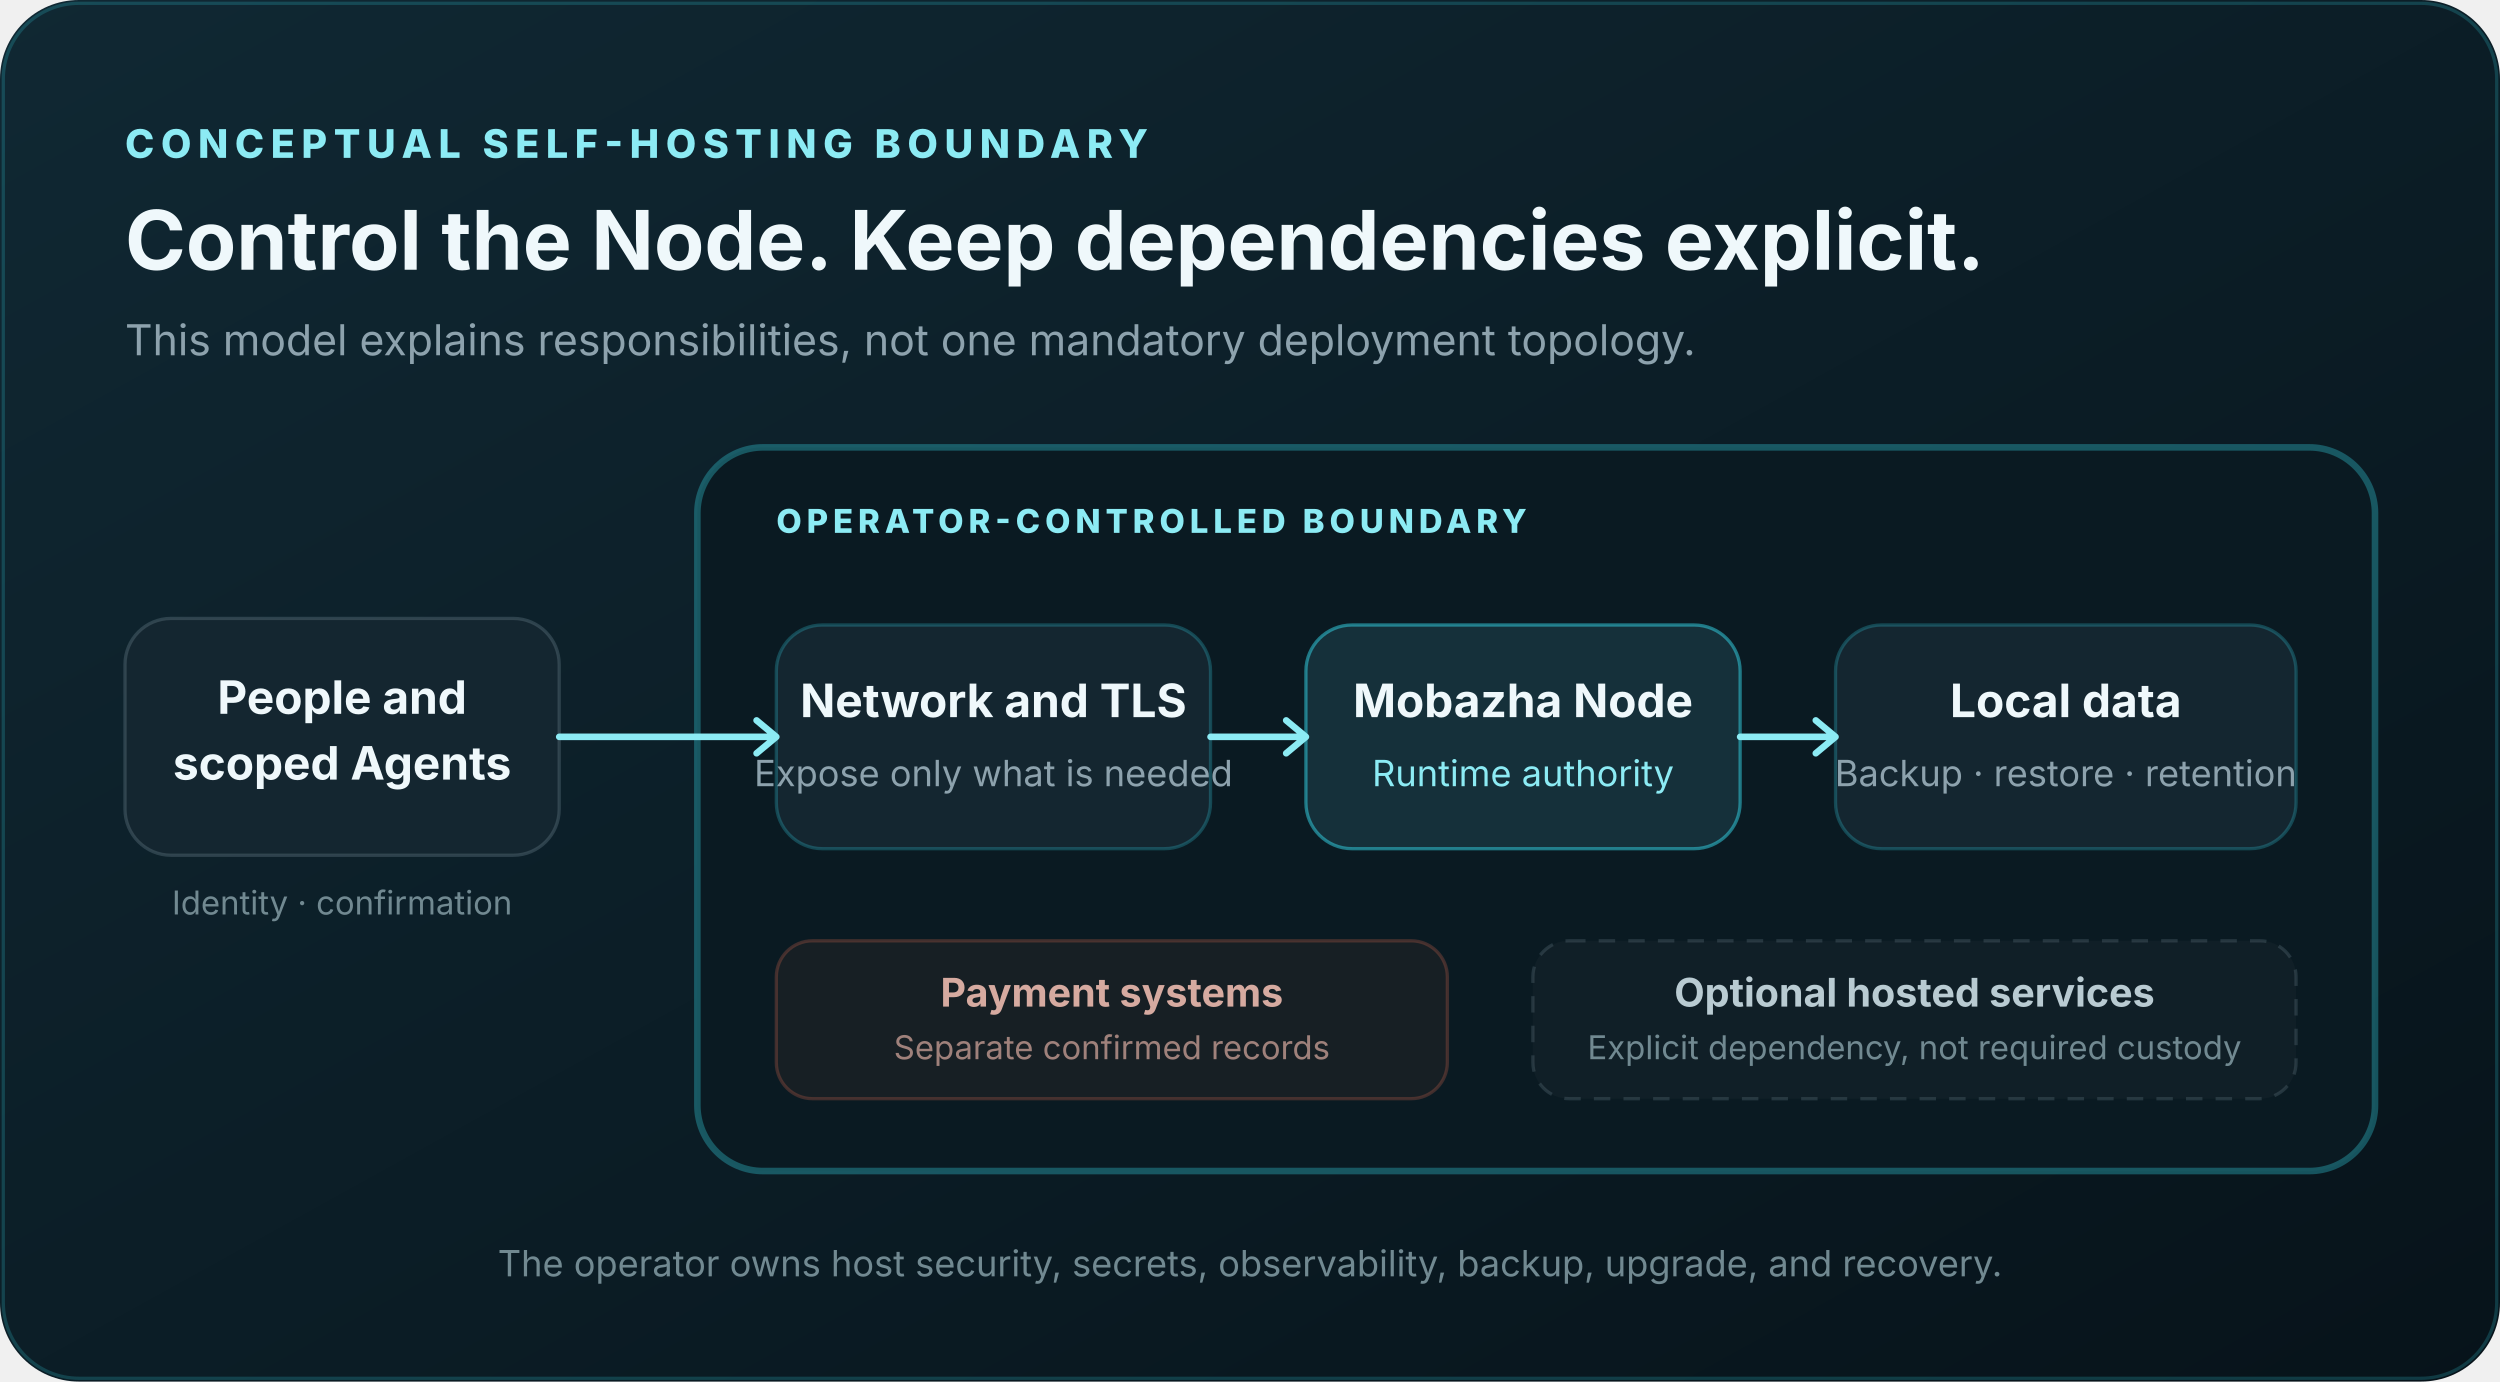
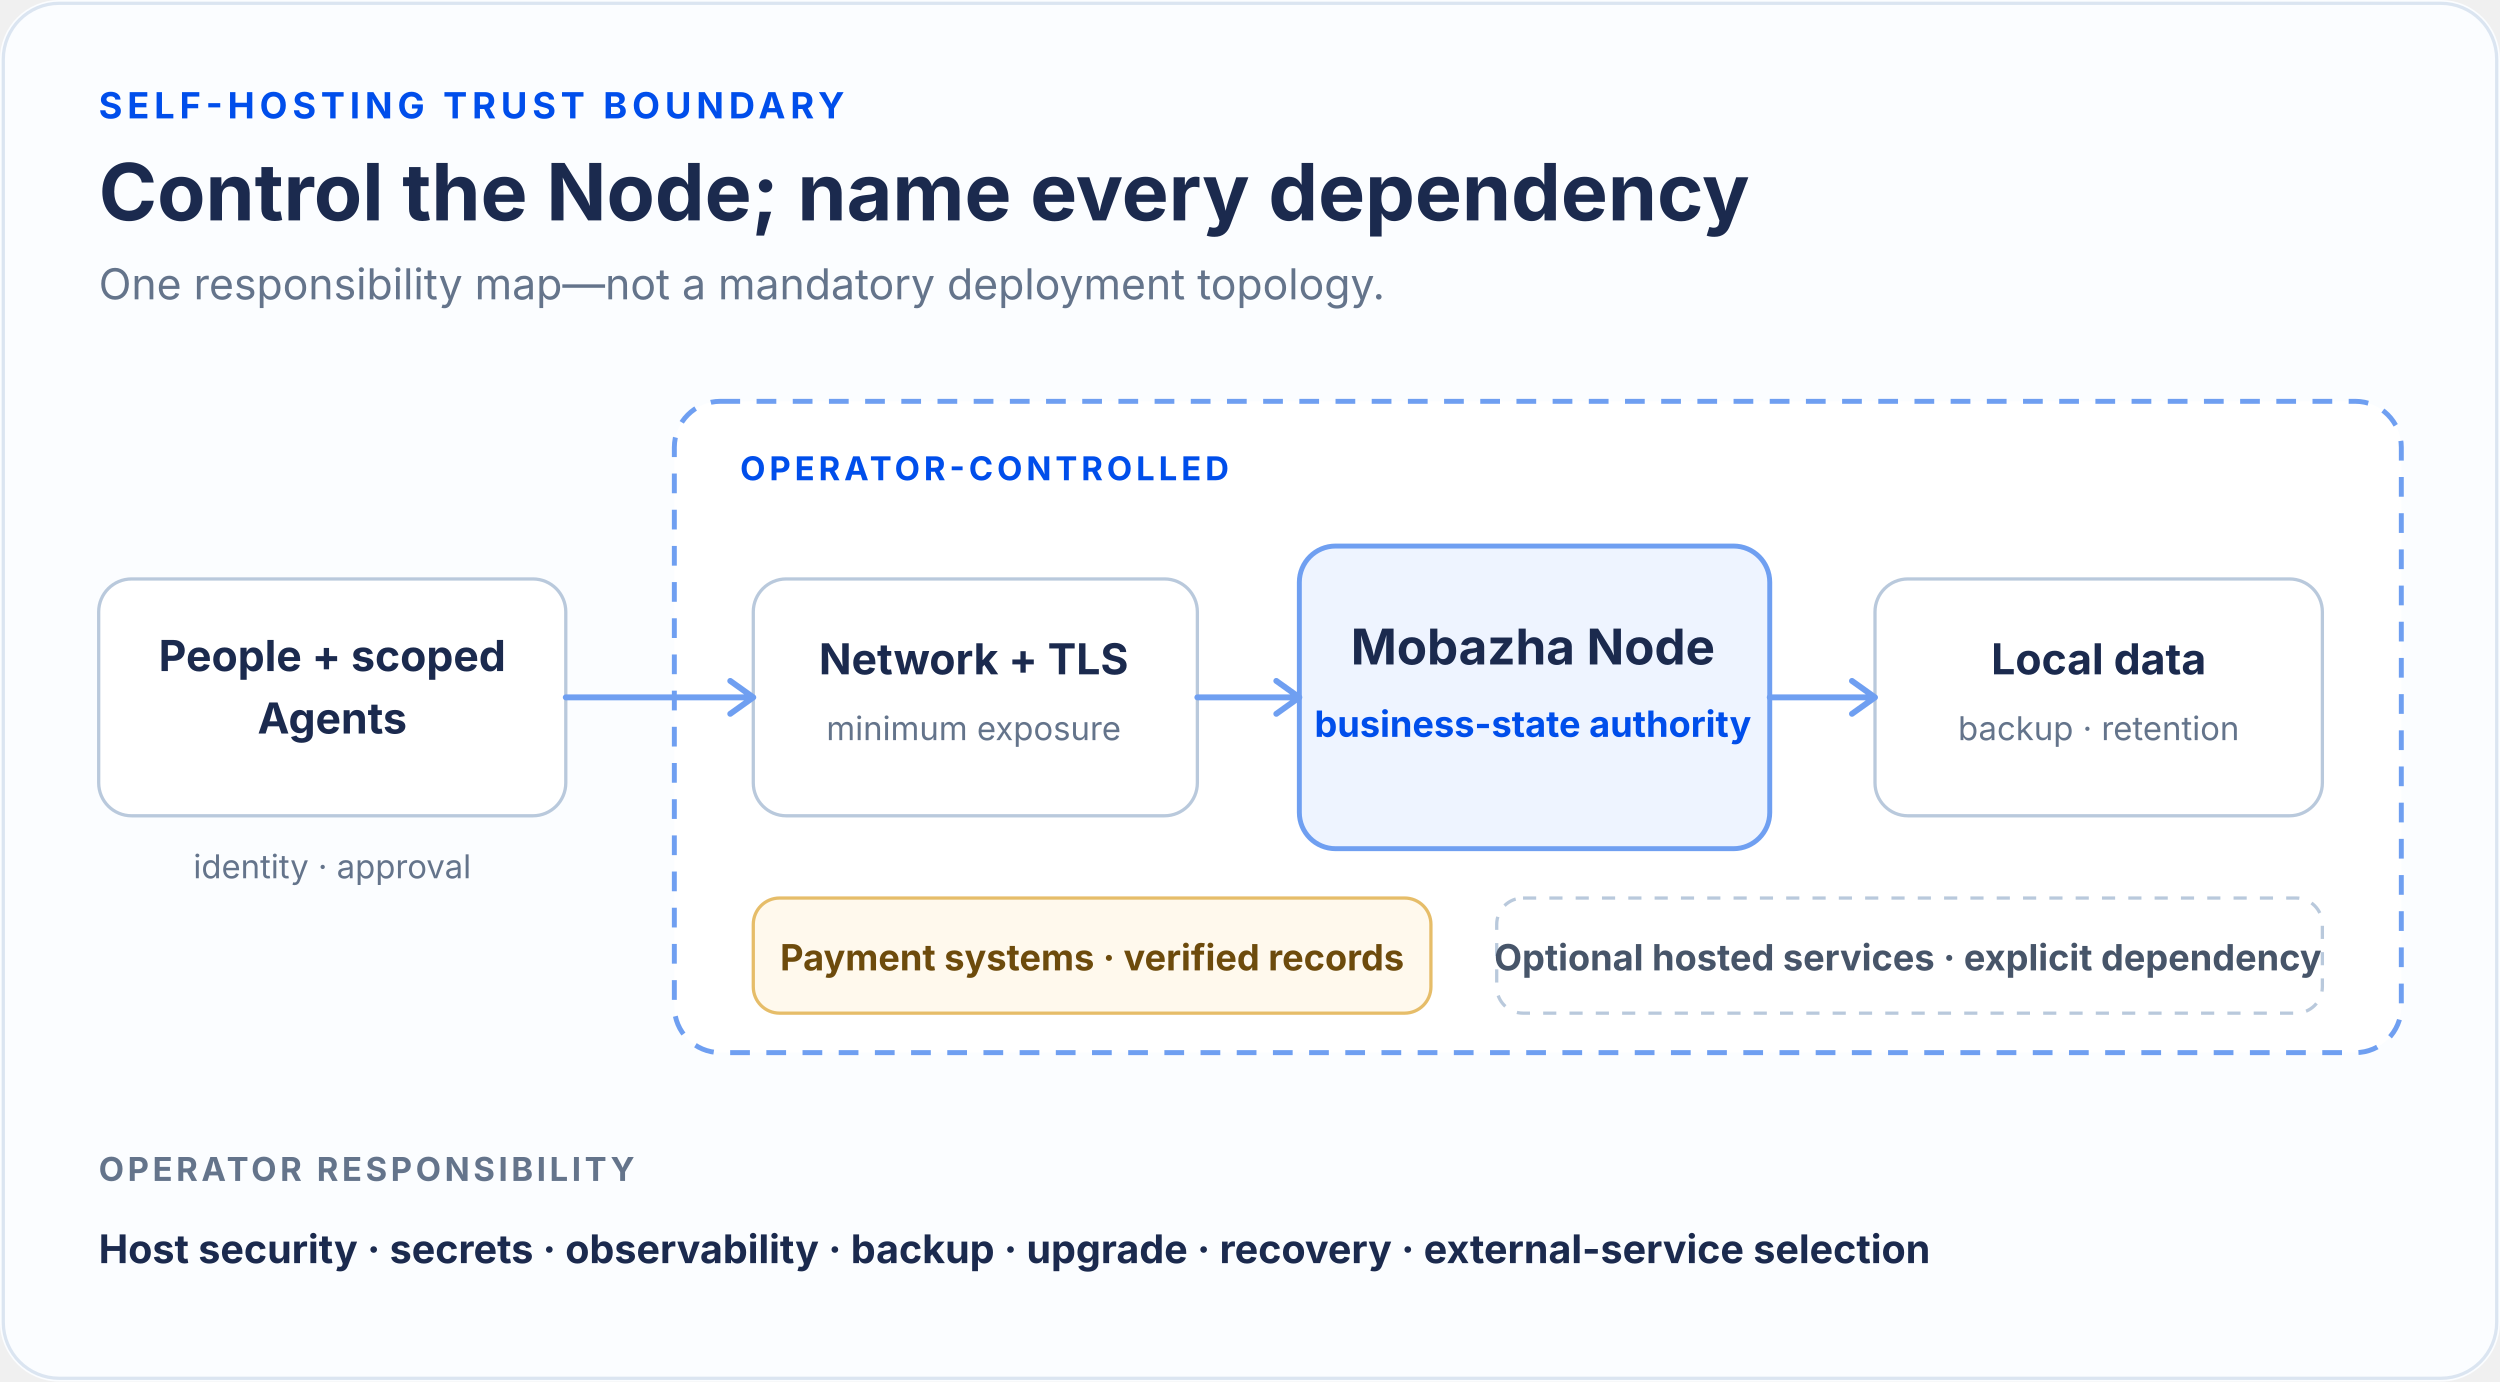
<svg xmlns="http://www.w3.org/2000/svg" width="760" height="420" viewBox="0 0 760 420" role="img" aria-labelledby="title desc">
-   <defs>
-     <linearGradient id="bg" x1="0" y1="0" x2="1" y2="1">
-       <stop offset="0" stop-color="#102833" />
-       <stop offset="1" stop-color="#07131a" />
-     </linearGradient>
-   </defs>
-   <rect width="760" height="420" rx="24" fill="url(#bg)" />
-   <rect x="1" y="1" width="758" height="418" rx="23" fill="none" stroke="#35d7e8" stroke-opacity=".2" />
-   <g font-family="Inter, system-ui, sans-serif">
-     <text x="38" y="48" fill="#8cebf4" font-size="12" font-weight="800" letter-spacing="2">CONCEPTUAL SELF-HOSTING BOUNDARY</text>
-     <text x="38" y="82" fill="#eff8fb" font-size="25" font-weight="750">Control the Node. Keep dependencies explicit.</text>
-     <text x="38" y="108" fill="#8da2ad" font-size="13">This model explains responsibilities, not one mandatory deployment topology.</text>
-     <rect x="212" y="136" width="510" height="220" rx="20" fill="#0a1a22" stroke="#35d7e8" stroke-width="2" stroke-opacity=".32" />
-     <text x="236" y="162" fill="#8cebf4" font-size="10" font-weight="800" letter-spacing="1.5">OPERATOR-CONTROLLED BOUNDARY</text>
-     <rect x="38" y="188" width="132" height="72" rx="14" fill="#142630" stroke="#69808a" stroke-opacity=".35" />
-     <text x="104" y="217" text-anchor="middle" fill="#eff8fb" font-size="14" font-weight="700">People and</text>
-     <text x="104" y="237" text-anchor="middle" fill="#eff8fb" font-size="14" font-weight="700">scoped Agents</text>
-     <text x="104" y="278" text-anchor="middle" fill="#718991" font-size="10">Identity · confirmation</text>
-     <rect x="236" y="190" width="132" height="68" rx="14" fill="#142630" stroke="#35d7e8" stroke-opacity=".25" />
-     <text x="302" y="218" text-anchor="middle" fill="#eff8fb" font-size="14" font-weight="700">Network and TLS</text>
-     <text x="302" y="239" text-anchor="middle" fill="#8da2ad" font-size="11">Expose only what is needed</text>
-     <rect x="397" y="190" width="132" height="68" rx="14" fill="#15303a" stroke="#35d7e8" stroke-opacity=".5" />
-     <text x="463" y="218" text-anchor="middle" fill="#eff8fb" font-size="14" font-weight="750">Mobazha Node</text>
-     <text x="463" y="239" text-anchor="middle" fill="#8cebf4" font-size="11">Runtime authority</text>
-     <rect x="558" y="190" width="140" height="68" rx="14" fill="#142630" stroke="#35d7e8" stroke-opacity=".25" />
-     <text x="628" y="218" text-anchor="middle" fill="#eff8fb" font-size="14" font-weight="700">Local data</text>
-     <text x="628" y="239" text-anchor="middle" fill="#8da2ad" font-size="11">Backup · restore · retention</text>
-     <g stroke="#8cebf4" stroke-width="2" fill="none" stroke-linecap="round" stroke-linejoin="round">
-       <path d="M170 224h66m-6-5 6 5-6 5M368 224h29m-6-5 6 5-6 5M529 224h29m-6-5 6 5-6 5" />
+   <rect width="760" height="420" rx="18" fill="#fbfdff" />
+   <rect x="1" y="1" width="758" height="418" rx="17" fill="none" stroke="#dbe5f1" />
+   <g font-family="Inter, ui-sans-serif, system-ui, sans-serif">
+     <text x="30" y="36" fill="#004eeb" font-size="11" font-weight="700" letter-spacing="1.5">SELF-HOSTING TRUST BOUNDARY</text>
+     <text x="30" y="67" fill="#1b2a4e" font-size="24" font-weight="750">Control the Node; name every dependency</text>
+     <text x="30" y="91" fill="#64748b" font-size="13">One responsibility map—not a mandatory deployment topology.</text>
+     <rect x="205" y="122" width="525" height="198" rx="14" fill="#ffffff" stroke="#6f9ff1" stroke-width="1.5" stroke-dasharray="6 5" />
+     <text x="225" y="146" fill="#004eeb" font-size="10" font-weight="750" letter-spacing="1.2">OPERATOR-CONTROLLED</text>
+     <rect x="30" y="176" width="142" height="72" rx="10" fill="#ffffff" stroke="#b9c9dc" />
+     <text x="101" y="204" text-anchor="middle" fill="#1b2a4e" font-size="13" font-weight="700">People + scoped</text>
+     <text x="101" y="223" text-anchor="middle" fill="#1b2a4e" font-size="13" font-weight="700">Agents</text>
+     <text x="101" y="267" text-anchor="middle" fill="#64748b" font-size="10">identity · approval</text>
+     <rect x="229" y="176" width="135" height="72" rx="10" fill="#ffffff" stroke="#b9c9dc" />
+     <text x="296" y="205" text-anchor="middle" fill="#1b2a4e" font-size="13" font-weight="700">Network + TLS</text>
+     <text x="296" y="225" text-anchor="middle" fill="#64748b" font-size="10">minimum exposure</text>
+     <rect x="395" y="166" width="143" height="92" rx="11" fill="#eef4ff" stroke="#6f9ff1" stroke-width="1.5" />
+     <text x="466" y="202" text-anchor="middle" fill="#1b2a4e" font-size="15" font-weight="750">Mobazha Node</text>
+     <text x="466" y="224" text-anchor="middle" fill="#004eeb" font-size="11" font-weight="700">business-state authority</text>
+     <rect x="570" y="176" width="136" height="72" rx="10" fill="#ffffff" stroke="#b9c9dc" />
+     <text x="638" y="205" text-anchor="middle" fill="#1b2a4e" font-size="13" font-weight="700">Local data</text>
+     <text x="638" y="225" text-anchor="middle" fill="#64748b" font-size="10">backup · retention</text>
+     <g stroke="#6f9ff1" stroke-width="1.8" fill="none" stroke-linecap="round" stroke-linejoin="round">
+       <path d="M172 212h57m-7-5 7 5-7 5M364 212h31m-7-5 7 5-7 5M538 212h32m-7-5 7 5-7 5" />
    </g>
-     <rect x="236" y="286" width="204" height="48" rx="11" fill="#ff7957" fill-opacity=".055" stroke="#ff7957" stroke-opacity=".22" />
-     <text x="338" y="306" text-anchor="middle" fill="#d6aaa0" font-size="12" font-weight="700">Payment systems</text>
-     <text x="338" y="322" text-anchor="middle" fill="#9f817b" font-size="10">Separate confirmed records</text>
-     <rect x="466" y="286" width="232" height="48" rx="11" fill="#ffffff" fill-opacity=".025" stroke="#69808a" stroke-opacity=".28" stroke-dasharray="5 4" />
-     <text x="582" y="306" text-anchor="middle" fill="#b9cbd2" font-size="12" font-weight="700">Optional hosted services</text>
-     <text x="582" y="322" text-anchor="middle" fill="#718991" font-size="10">Explicit dependency, not required custody</text>
-     <text x="380" y="388" text-anchor="middle" fill="#718991" font-size="11">The operator owns host security, secrets, observability, backup, upgrade, and recovery.</text>
+     <rect x="229" y="273" width="206" height="35" rx="8" fill="#fff9ed" stroke="#e6bd69" />
+     <text x="332" y="295" text-anchor="middle" fill="#6d4b0c" font-size="11" font-weight="700">Payment systems · verified records</text>
+     <rect x="455" y="273" width="251" height="35" rx="8" fill="#ffffff" stroke="#b9c9dc" stroke-dasharray="4 4" />
+     <text x="580" y="295" text-anchor="middle" fill="#475569" font-size="11" font-weight="700">Optional hosted services · explicit dependency</text>
+     <text x="30" y="359" fill="#64748b" font-size="10" font-weight="700" letter-spacing="1.1">OPERATOR RESPONSIBILITY</text>
+     <text x="30" y="384" fill="#1b2a4e" font-size="12" font-weight="650">Host security · secrets · observability · backup · upgrade · recovery · external-service selection</text>
  </g>
</svg>
